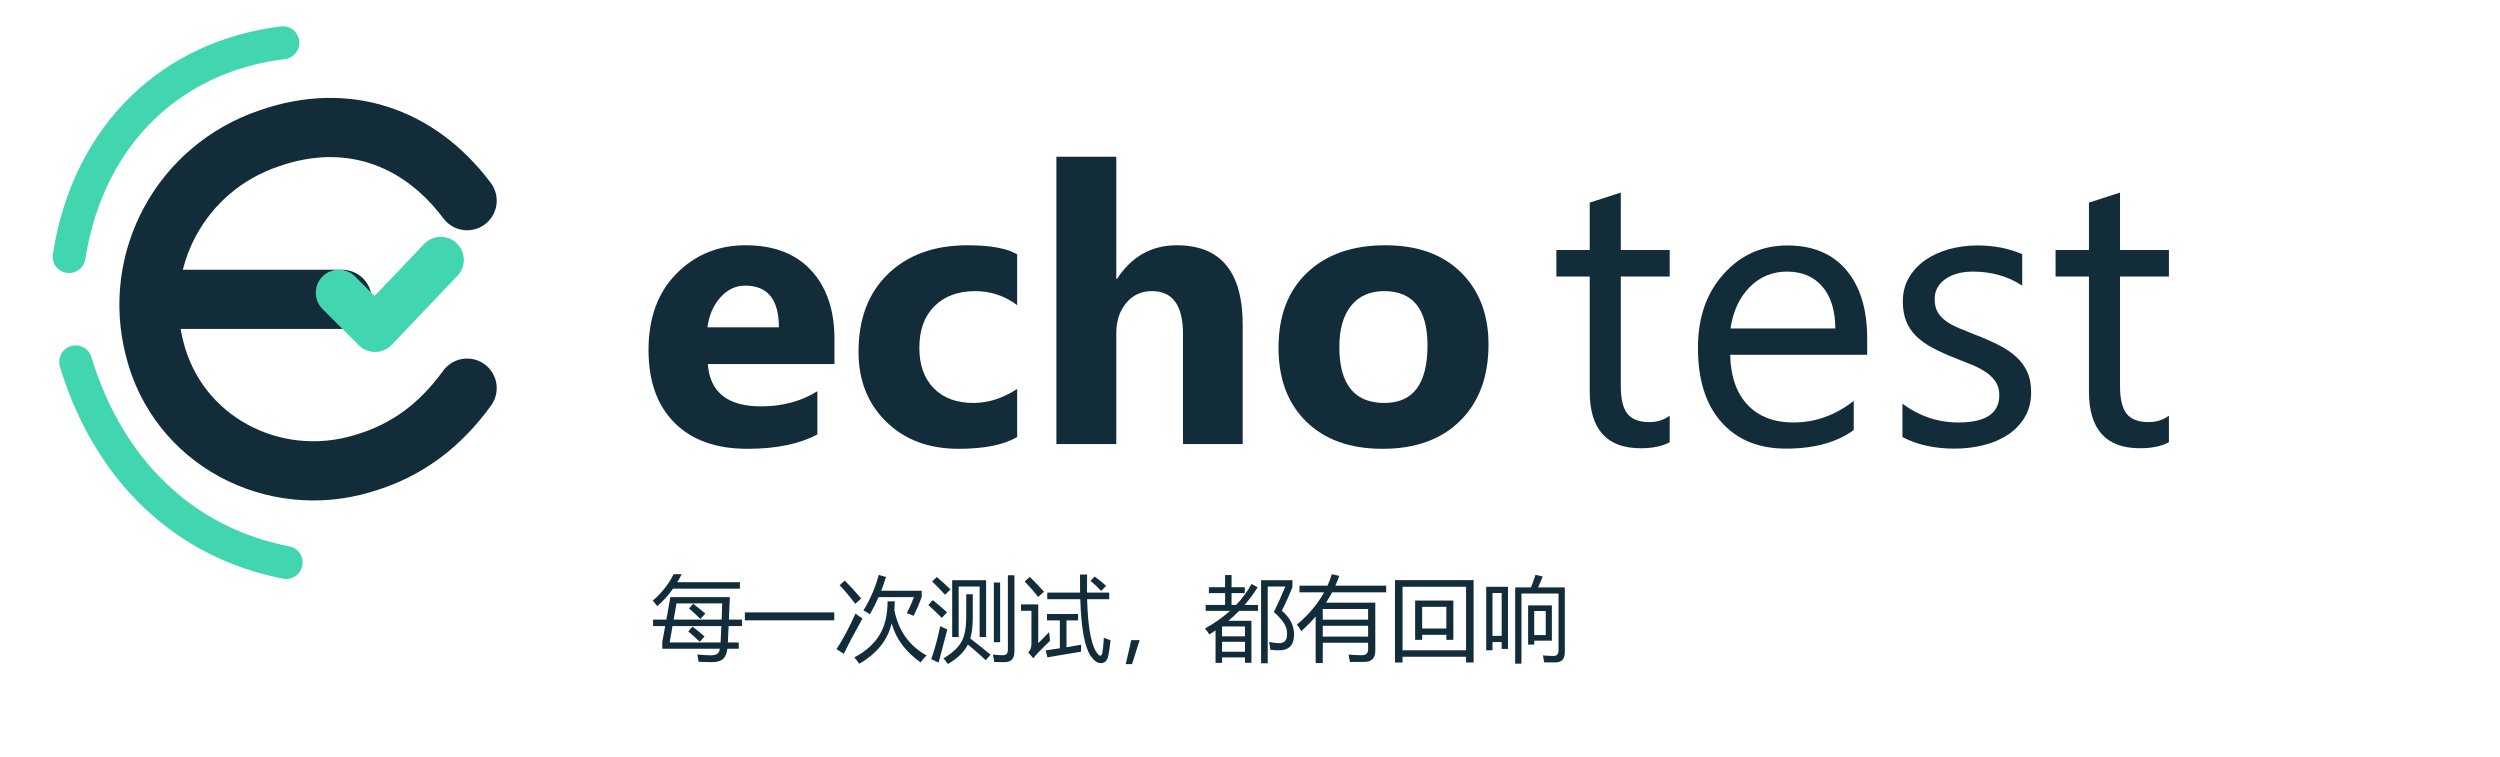
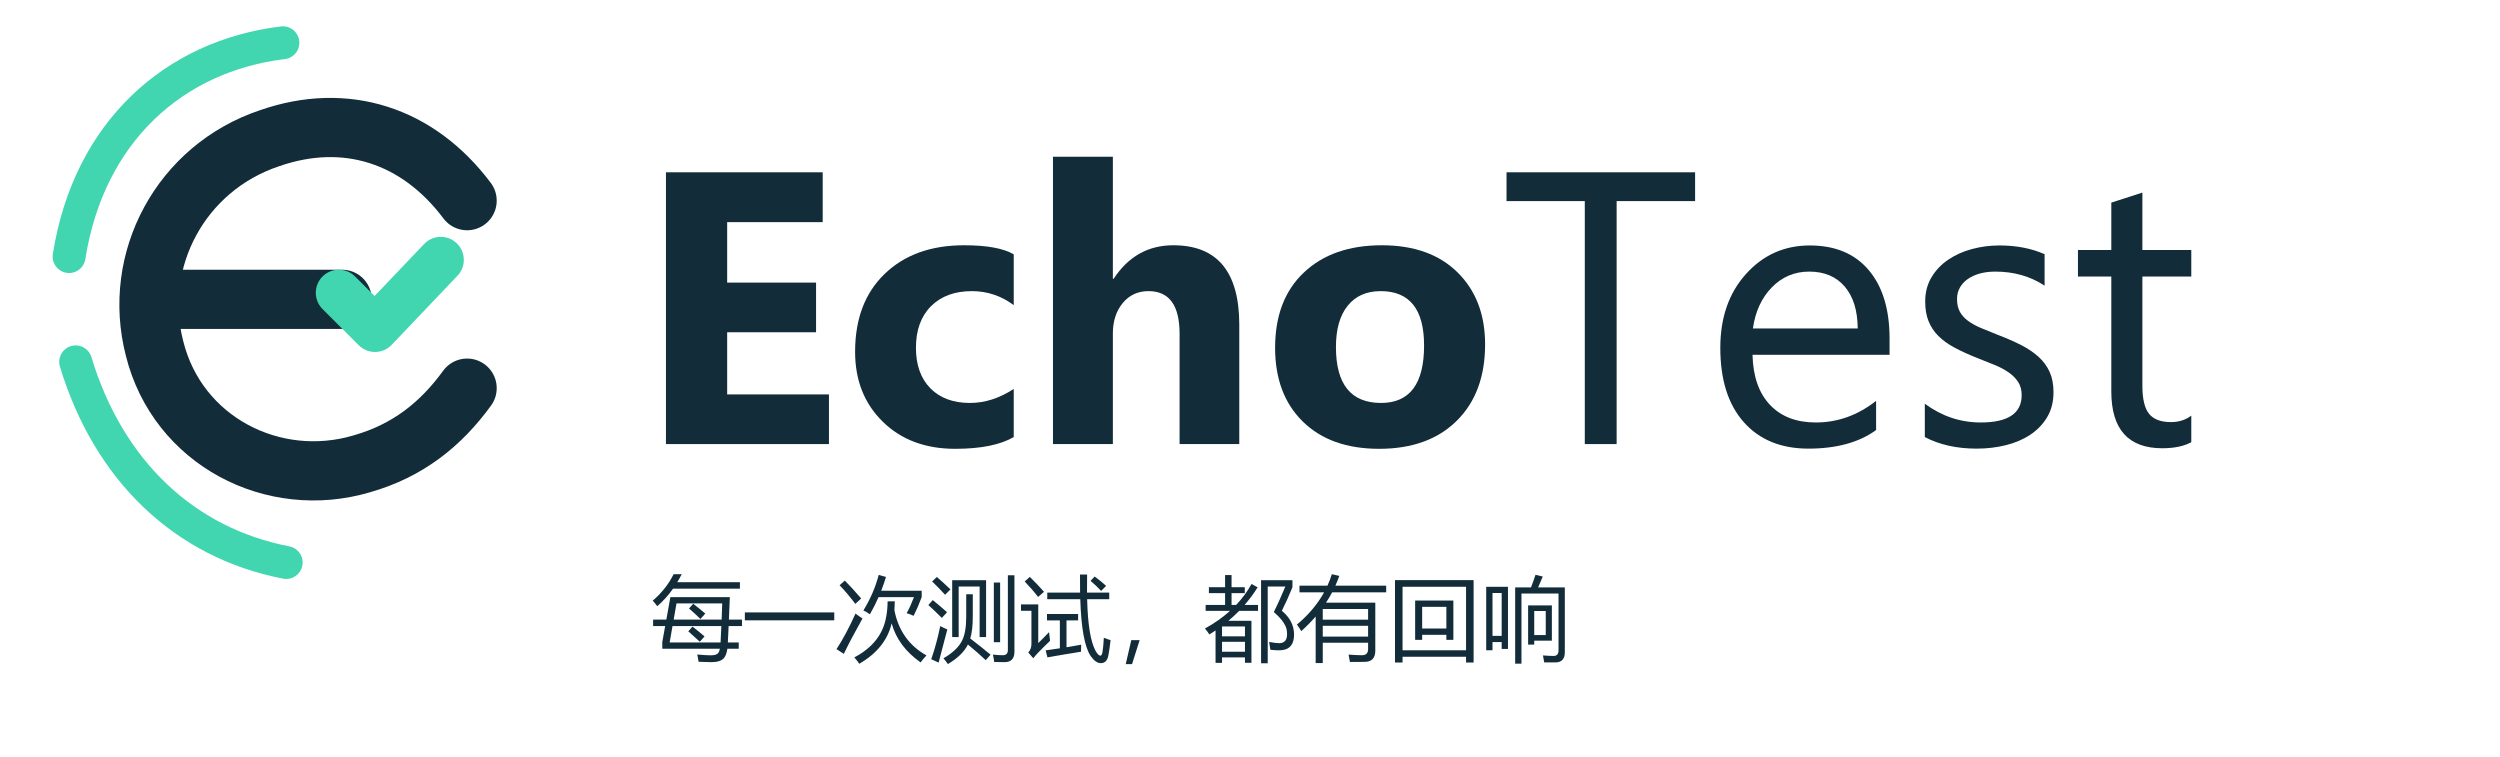
- <svg xmlns="http://www.w3.org/2000/svg" width="760" height="230" viewBox="0 0 760 230" role="img" aria-label="echo test">
+ <svg xmlns="http://www.w3.org/2000/svg" width="760" height="230" viewBox="0 0 760 230" role="img" aria-label="EchoTest">
  <g fill="none" stroke-linecap="round" stroke-linejoin="round">
    <path d="M21 78C27 40 53 17 86 13M23 110C33 143 56 165 87 171" stroke="#42D6B0" stroke-width="10" />
    <path d="M142 61C127 41 105 34 82 42C55 51 40 79 47 106C54 134 83 149 110 141C124 137 134 129 142 118M47 91H104" stroke="#122D39" stroke-width="18" />
    <path d="M103 89L114 100L134 79" stroke="#42D6B0" stroke-width="14" />
  </g>
  <g fill="#122D39" transform="translate(193 135) scale(0.0576172 -0.0576172)">
-     <path transform="translate(0.000 0)" d="M1053 422H385Q401 199 666 199Q835 199 963 279V51Q821 -25 594 -25Q346 -25 209.0 112.5Q72 250 72 496Q72 751 220.0 900.0Q368 1049 584 1049Q808 1049 930.5 916.0Q1053 783 1053 555ZM760 616Q760 836 582 836Q506 836 450.5 773.0Q395 710 383 616Z" />
-     <path transform="translate(1108.000 0)" d="M909 37Q802 -25 600 -25Q364 -25 218.0 118.0Q72 261 72 487Q72 748 228.5 898.5Q385 1049 647 1049Q828 1049 909 1001V733Q810 807 688 807Q552 807 472.5 727.5Q393 648 393 508Q393 372 469.0 294.5Q545 217 678 217Q796 217 909 291Z" />
-     <path transform="translate(2091.000 0)" d="M1116 0H801V582Q801 807 637 807Q553 807 501.0 744.0Q449 681 449 584V0H133V1516H449V872H453Q569 1049 768 1049Q1116 1049 1116 629Z" />
-     <path transform="translate(3324.000 0)" d="M621 -25Q365 -25 218.5 118.5Q72 262 72 508Q72 762 224.0 905.5Q376 1049 635 1049Q890 1049 1035.0 905.5Q1180 762 1180 526Q1180 271 1030.5 123.0Q881 -25 621 -25ZM629 807Q517 807 455.0 730.0Q393 653 393 512Q393 217 631 217Q858 217 858 520Q858 807 629 807Z" />
+     <path transform="translate(0.000 0)" d="M1024 0H164V1434H991V1171H487V852H956V590H487V262H1024Z" />
+     <path transform="translate(1090.000 0)" d="M909 37Q802 -25 600 -25Q364 -25 218.0 118.0Q72 261 72 487Q72 748 228.5 898.5Q385 1049 647 1049Q828 1049 909 1001V733Q810 807 688 807Q552 807 472.5 727.5Q393 648 393 508Q393 372 469.0 294.5Q545 217 678 217Q796 217 909 291Z" />
+     <path transform="translate(2073.000 0)" d="M1116 0H801V582Q801 807 637 807Q553 807 501.0 744.0Q449 681 449 584V0H133V1516H449V872H453Q569 1049 768 1049Q1116 1049 1116 629Z" />
+     <path transform="translate(3306.000 0)" d="M621 -25Q365 -25 218.5 118.5Q72 262 72 508Q72 762 224.0 905.5Q376 1049 635 1049Q890 1049 1035.0 905.5Q1180 762 1180 526Q1180 271 1030.5 123.0Q881 -25 621 -25ZM629 807Q517 807 455.0 730.0Q393 653 393 512Q393 217 631 217Q858 217 858 520Q858 807 629 807Z" />
  </g>
-   <g fill="#122D39" transform="translate(470.6562 135) scale(0.0576172 -0.0576172)">
-     <path transform="translate(0.000 0)" d="M641 10Q583 -22 488 -22Q219 -22 219 278V884H43V1024H219V1274L383 1327V1024H641V884H383V307Q383 204 418.0 160.0Q453 116 534 116Q596 116 641 150Z" />
-     <path transform="translate(694.000 0)" d="M989 471H266Q270 300 358.0 207.0Q446 114 600 114Q773 114 918 228V74Q783 -24 561 -24Q344 -24 220.0 115.5Q96 255 96 508Q96 747 231.5 897.5Q367 1048 568 1048Q769 1048 879.0 918.0Q989 788 989 557ZM821 610Q820 752 752.5 831.0Q685 910 565 910Q449 910 368.0 827.0Q287 744 268 610Z" />
-     <path transform="translate(1765.000 0)" d="M104 37V213Q238 114 399 114Q615 114 615 258Q615 299 596.5 327.5Q578 356 546.5 378.0Q515 400 472.5 417.5Q430 435 381 454Q313 481 261.5 508.5Q210 536 175.5 570.5Q141 605 123.5 649.0Q106 693 106 752Q106 824 139.0 879.5Q172 935 227.0 972.5Q282 1010 352.5 1029.0Q423 1048 498 1048Q631 1048 736 1002V836Q623 910 476 910Q430 910 393.0 899.5Q356 889 329.5 870.0Q303 851 288.5 824.5Q274 798 274 766Q274 726 288.5 699.0Q303 672 331.0 651.0Q359 630 399.0 613.0Q439 596 490 576Q558 550 612.0 522.5Q666 495 704.0 460.5Q742 426 762.5 381.0Q783 336 783 274Q783 198 749.5 142.0Q716 86 660.0 49.0Q604 12 531.0 -6.0Q458 -24 378 -24Q220 -24 104 37Z" />
-     <path transform="translate(2634.000 0)" d="M641 10Q583 -22 488 -22Q219 -22 219 278V884H43V1024H219V1274L383 1327V1024H641V884H383V307Q383 204 418.0 160.0Q453 116 534 116Q596 116 641 150Z" />
+   <g fill="#122D39" transform="translate(455.6191 135) scale(0.0576172 -0.0576172)">
+     <path transform="translate(0.000 0)" d="M1036 1282H622V0H454V1282H41V1434H1036Z" />
+     <path transform="translate(1073.000 0)" d="M989 471H266Q270 300 358.0 207.0Q446 114 600 114Q773 114 918 228V74Q783 -24 561 -24Q344 -24 220.0 115.5Q96 255 96 508Q96 747 231.5 897.5Q367 1048 568 1048Q769 1048 879.0 918.0Q989 788 989 557ZM821 610Q820 752 752.5 831.0Q685 910 565 910Q449 910 368.0 827.0Q287 744 268 610Z" />
+     <path transform="translate(2144.000 0)" d="M104 37V213Q238 114 399 114Q615 114 615 258Q615 299 596.5 327.5Q578 356 546.5 378.0Q515 400 472.5 417.5Q430 435 381 454Q313 481 261.5 508.5Q210 536 175.5 570.5Q141 605 123.5 649.0Q106 693 106 752Q106 824 139.0 879.5Q172 935 227.0 972.5Q282 1010 352.5 1029.0Q423 1048 498 1048Q631 1048 736 1002V836Q623 910 476 910Q430 910 393.0 899.5Q356 889 329.5 870.0Q303 851 288.5 824.5Q274 798 274 766Q274 726 288.5 699.0Q303 672 331.0 651.0Q359 630 399.0 613.0Q439 596 490 576Q558 550 612.0 522.5Q666 495 704.0 460.5Q742 426 762.5 381.0Q783 336 783 274Q783 198 749.5 142.0Q716 86 660.0 49.0Q604 12 531.0 -6.0Q458 -24 378 -24Q220 -24 104 37Z" />
+     <path transform="translate(3013.000 0)" d="M641 10Q583 -22 488 -22Q219 -22 219 278V884H43V1024H219V1274L383 1327V1024H641V884H383V307Q383 204 418.0 160.0Q453 116 534 116Q596 116 641 150Z" />
  </g>
  <g fill="#122D39" transform="translate(198 198) scale(0.0136719 -0.0136719)">
    <path transform="translate(0.000 0)" d="M40 705H334L424 1205H1746Q1735 937 1725 705H2016V561H1719Q1710 365 1702 197H1944V57H1691Q1671 -89 1610 -155Q1532 -241 1338 -241Q1226 -241 1052 -233Q1042 -165 1022 -71Q1228 -89 1318 -89Q1444 -89 1484 -41Q1511 -13 1525 57H244V207L308 561H40ZM1557 561H471L408 197H1540Q1550 375 1557 561ZM1576 1065H560L497 705H1564Q1570 881 1576 1065ZM32 1127Q328 1379 496 1715H676Q629 1622 577 1537H1970V1393H483Q327 1171 132 1003Q90 1061 32 1127ZM838 953 932 1057Q1084 939 1200 839L1092 719Q968 841 838 953ZM822 445 916 549Q1068 431 1184 331L1078 213Q924 357 822 445Z" />
    <path transform="translate(2048.000 0)" d="M32 865H2020V689H32Z" />
    <path transform="translate(4096.000 0)" d="M1318 1111Q1316 1011 1309 914Q1443 233 2022 -91Q1940 -179 1892 -247Q1390 106 1248 622Q1117 64 528 -277Q488 -215 418 -135Q1032 189 1128 777Q1156 921 1158 1111ZM1582 847Q1672 1013 1744 1205H957Q870 1006 764 823Q692 875 620 909Q854 1291 960 1699L1122 1653Q1074 1496 1016 1347H1916V1205Q1834 983 1736 789Q1668 823 1582 847ZM444 839Q536 769 600 731Q344 275 184 -57L22 49Q228 361 444 839ZM206 1573Q368 1411 570 1175L440 1055Q246 1311 90 1469Z" />
    <path transform="translate(6144.000 0)" d="M280 561Q376 511 438 487Q304 -13 244 -251L80 -175Q198 159 280 561ZM204 1653Q326 1551 508 1377Q442 1313 388 1257Q242 1419 100 1553ZM114 1139Q282 1003 432 869Q380 815 316 743Q136 921 16 1029ZM1784 1691H1930V-11Q1930 -241 1708 -241Q1612 -241 1480 -237Q1472 -163 1452 -73Q1580 -87 1670 -87Q1784 -87 1784 27ZM1612 203H1472V1529H1612ZM546 1581H1300V317H1156V1441H690V317H546ZM858 1269H1004V773Q1004 469 948 285Q1208 85 1400 -75L1292 -197Q1132 -45 896 151Q772 -95 450 -283Q406 -219 352 -155Q650 17 760 227Q858 409 858 769Z" />
    <path transform="translate(8192.000 0)" d="M612 1305H1342Q1340 1490 1340 1707H1498Q1494 1469 1496 1305H1990V1159H1499Q1519 313 1688 7Q1750 -97 1792 -97Q1826 -97 1840 -17Q1860 105 1870 301Q1956 267 2020 249Q1994 23 1970 -95Q1938 -263 1802 -263Q1690 -263 1580 -109Q1376 187 1346 1159H612ZM576 21Q727 41 892 67V687H606V829H1298V687H1040V90Q1197 116 1366 147Q1362 67 1362 -9Q924 -79 616 -135ZM652 427Q662 315 674 233Q540 105 406 -33Q344 -97 302 -155L190 -27Q260 51 260 165V901H28V1043H412V183Q520 287 652 427ZM224 1655Q404 1479 540 1323L408 1209Q282 1375 110 1553ZM1574 1567 1666 1663Q1826 1545 1920 1455L1810 1343Q1700 1461 1574 1567Z" />
    <path transform="translate(10240.000 0)" d="M618 248 449 -285H309L432 248Z" />
    <path transform="translate(12288.000 0)" d="M38 1031H470V1293H110V1425H470V1695H614V1425H908V1293H614V1031H715Q919 1245 1058 1497L1194 1423Q1064 1215 904 1031H1202V899H782Q670 784 544 679H1056V-255H912V-135H402V-257H258V464Q190 418 120 375Q82 437 22 507Q338 681 579 899H38ZM1732 901Q2000 681 2004 377Q2004 59 1742 27Q1640 15 1476 35Q1466 107 1450 209Q1588 181 1672 181Q1868 181 1846 429Q1840 625 1554 873Q1664 1091 1810 1441H1418V-265H1270V1581H1968V1425Q1860 1157 1732 901ZM912 553H402V333H912ZM402 -9H912V211H402Z" />
    <path transform="translate(14336.000 0)" d="M594 -261H436V774Q291 605 116 449Q74 519 20 595Q406 918 623 1311H76V1459H698Q755 1584 796 1715L962 1677Q922 1566 874 1459H2004V1311H802Q740 1193 666 1081H1762V13Q1762 -235 1520 -235Q1414 -237 1198 -237Q1188 -169 1168 -73Q1352 -87 1464 -87Q1602 -87 1602 49V191H594ZM594 327H1602V567H594ZM1602 941H594V703H1602Z" />
    <path transform="translate(16384.000 0)" d="M152 1583H1900V-249H1732V-121H320V-249H152ZM1732 1435H320V23H1732ZM600 1129H1450V255H1294V367H756V255H600ZM1294 989H756V507H1294Z" />
    <path transform="translate(18432.000 0)" d="M776 1421H1128Q1184 1563 1228 1701L1390 1663Q1338 1537 1286 1421H1880V-19Q1880 -245 1672 -247Q1568 -249 1422 -247Q1412 -175 1394 -91Q1530 -103 1632 -103Q1740 -103 1740 23V1285H916V-275H776ZM132 1435H616V53H476V205H272V23H132ZM1064 1021H1592V237H1200V149H1064ZM476 1297H272V343H476ZM1456 897H1200V361H1456Z" />
  </g>
</svg>
